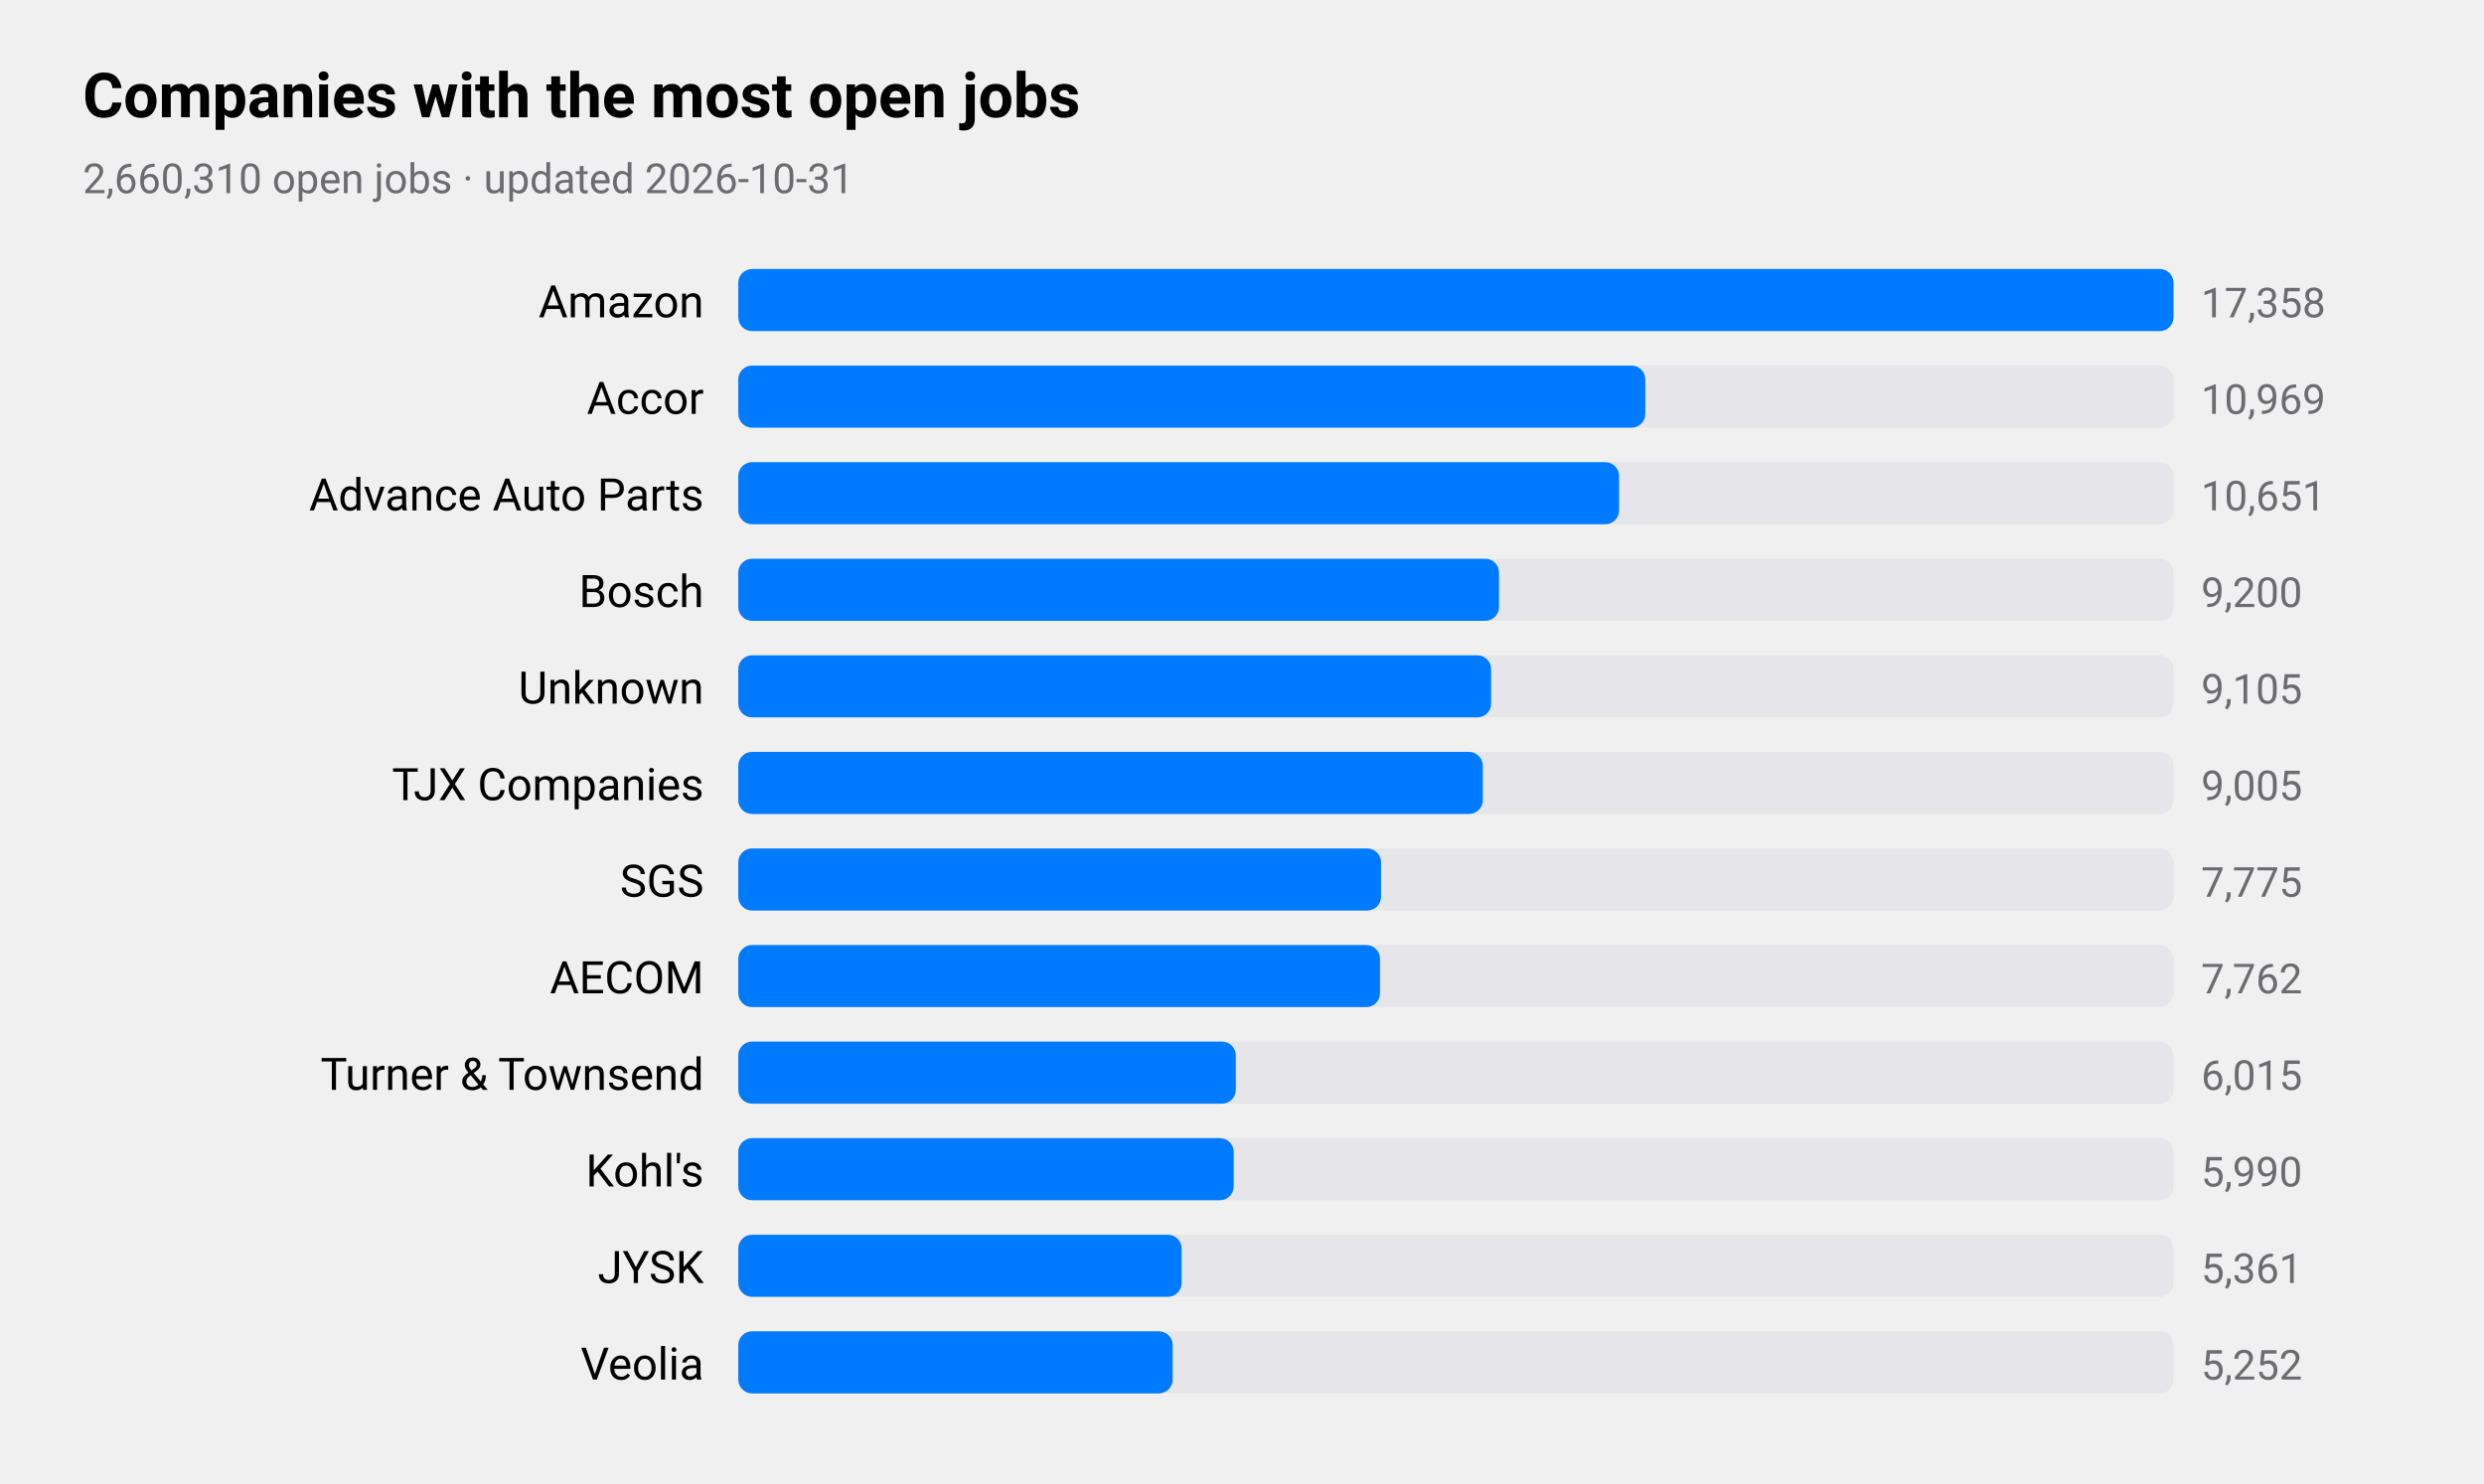
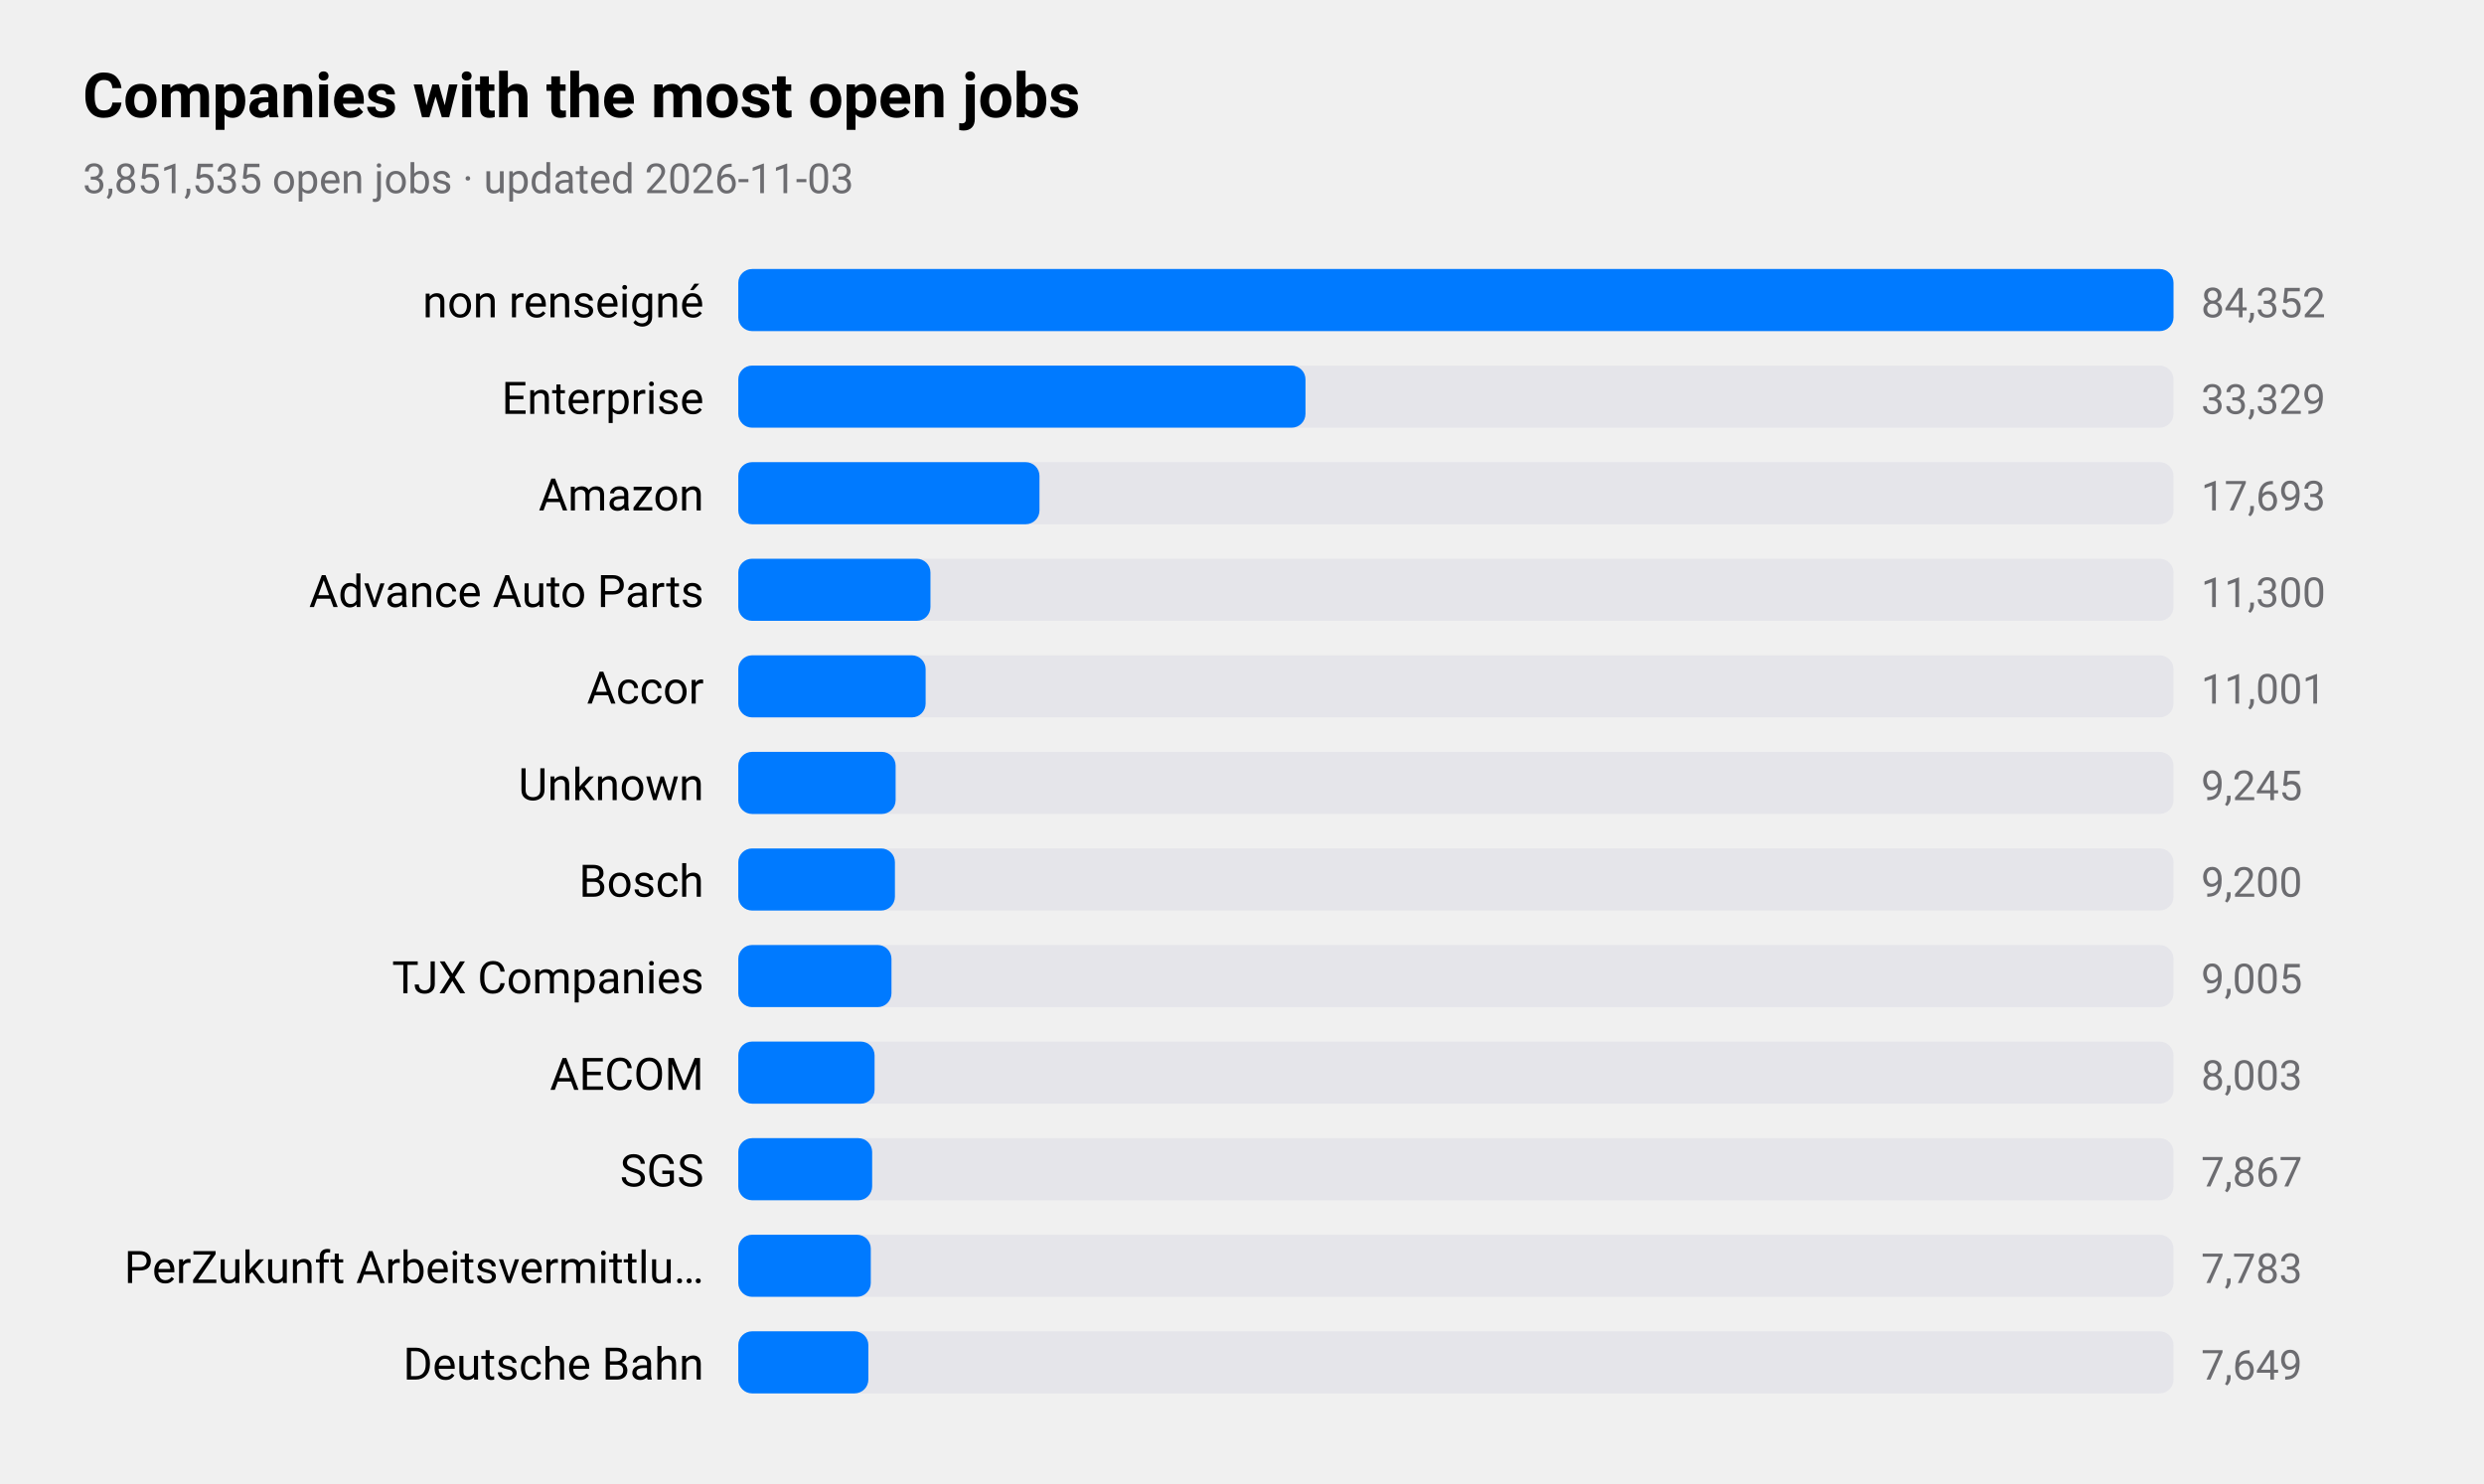
<svg xmlns="http://www.w3.org/2000/svg" viewBox="0 0 720 430" width="720" height="430" role="img" aria-label="Companies with the most open jobs">
  <style>
text{font-family:-apple-system,BlinkMacSystemFont,"SF Pro Text","Helvetica Neue","Segoe UI",Roboto,sans-serif;fill:#000}
.sub,.val,.axis{fill:#6c6c70}.bar{fill:#007aff}.track{fill:#e5e5ea}.grid{stroke:#d1d1d6}
.l1{fill:none;stroke:#007aff;stroke-width:2.5}.d1{fill:#007aff}.l2{fill:none;stroke:#ff9500;stroke-width:2.5}.d2{fill:#ff9500}
.l3{fill:none;stroke:#34c759;stroke-width:2.5}.d3{fill:#34c759}.l4{fill:none;stroke:#af52de;stroke-width:2.5}.d4{fill:#af52de}
.l5{fill:none;stroke:#ff3b30;stroke-width:2.5}.d5{fill:#ff3b30}.l6{fill:none;stroke:#00b8d4;stroke-width:2.5}.d6{fill:#00b8d4}
@media(prefers-color-scheme:dark){text{fill:#fff}.sub,.val,.axis{fill:#98989d}.bar{fill:#0a84ff}.track{fill:#2c2c2e}.grid{stroke:#38383a}
.l1{stroke:#0a84ff}.d1{fill:#0a84ff}.l2{stroke:#ff9f0a}.d2{fill:#ff9f0a}
.l3{stroke:#30d158}.d3{fill:#30d158}.l4{stroke:#bf5af2}.d4{fill:#bf5af2}.l5{stroke:#ff453a}.d5{fill:#ff453a}.l6{stroke:#40cbe0}.d6{fill:#40cbe0}}
</style>
  <text x="24" y="34" font-size="18" font-weight="600">Companies with the most open jobs</text>
-   <text class="sub" x="24" y="56" font-size="12">2,660,310 open jobs · updated 2026-10-31</text>
-   <text x="204" y="92" font-size="13" text-anchor="end">Amazon</text>
+   <text class="sub" x="24" y="56" font-size="12">3,851,535 open jobs · updated 2026-11-03</text>
+   <text x="204" y="92" font-size="13" text-anchor="end">non renseigné</text>
  <rect class="track" x="214" y="78" width="416" height="18" rx="4" />
  <rect class="bar" x="214" y="78" width="416.0" height="18" rx="4" />
-   <text class="val" x="638" y="92" font-size="12">17,358</text>
-   <text x="204" y="120" font-size="13" text-anchor="end">Accor</text>
+   <text class="val" x="638" y="92" font-size="12">84,352</text>
+   <text x="204" y="120" font-size="13" text-anchor="end">Enterprise</text>
  <rect class="track" x="214" y="106" width="416" height="18" rx="4" />
-   <rect class="bar" x="214" y="106" width="262.9" height="18" rx="4" />
-   <text class="val" x="638" y="120" font-size="12">10,969</text>
-   <text x="204" y="148" font-size="13" text-anchor="end">Advance Auto Parts</text>
+   <rect class="bar" x="214" y="106" width="164.4" height="18" rx="4" />
+   <text class="val" x="638" y="120" font-size="12">33,329</text>
+   <text x="204" y="148" font-size="13" text-anchor="end">Amazon</text>
  <rect class="track" x="214" y="134" width="416" height="18" rx="4" />
-   <rect class="bar" x="214" y="134" width="255.3" height="18" rx="4" />
-   <text class="val" x="638" y="148" font-size="12">10,651</text>
-   <text x="204" y="176" font-size="13" text-anchor="end">Bosch</text>
+   <rect class="bar" x="214" y="134" width="87.3" height="18" rx="4" />
+   <text class="val" x="638" y="148" font-size="12">17,693</text>
+   <text x="204" y="176" font-size="13" text-anchor="end">Advance Auto Parts</text>
  <rect class="track" x="214" y="162" width="416" height="18" rx="4" />
-   <rect class="bar" x="214" y="162" width="220.5" height="18" rx="4" />
-   <text class="val" x="638" y="176" font-size="12">9,200</text>
-   <text x="204" y="204" font-size="13" text-anchor="end">Unknown</text>
+   <rect class="bar" x="214" y="162" width="55.7" height="18" rx="4" />
+   <text class="val" x="638" y="176" font-size="12">11,300</text>
+   <text x="204" y="204" font-size="13" text-anchor="end">Accor</text>
  <rect class="track" x="214" y="190" width="416" height="18" rx="4" />
-   <rect class="bar" x="214" y="190" width="218.2" height="18" rx="4" />
-   <text class="val" x="638" y="204" font-size="12">9,105</text>
-   <text x="204" y="232" font-size="13" text-anchor="end">TJX Companies</text>
+   <rect class="bar" x="214" y="190" width="54.3" height="18" rx="4" />
+   <text class="val" x="638" y="204" font-size="12">11,001</text>
+   <text x="204" y="232" font-size="13" text-anchor="end">Unknown</text>
  <rect class="track" x="214" y="218" width="416" height="18" rx="4" />
-   <rect class="bar" x="214" y="218" width="215.8" height="18" rx="4" />
-   <text class="val" x="638" y="232" font-size="12">9,005</text>
-   <text x="204" y="260" font-size="13" text-anchor="end">SGS</text>
+   <rect class="bar" x="214" y="218" width="45.6" height="18" rx="4" />
+   <text class="val" x="638" y="232" font-size="12">9,245</text>
+   <text x="204" y="260" font-size="13" text-anchor="end">Bosch</text>
  <rect class="track" x="214" y="246" width="416" height="18" rx="4" />
-   <rect class="bar" x="214" y="246" width="186.3" height="18" rx="4" />
-   <text class="val" x="638" y="260" font-size="12">7,775</text>
-   <text x="204" y="288" font-size="13" text-anchor="end">AECOM</text>
+   <rect class="bar" x="214" y="246" width="45.4" height="18" rx="4" />
+   <text class="val" x="638" y="260" font-size="12">9,200</text>
+   <text x="204" y="288" font-size="13" text-anchor="end">TJX Companies</text>
  <rect class="track" x="214" y="274" width="416" height="18" rx="4" />
-   <rect class="bar" x="214" y="274" width="186.0" height="18" rx="4" />
-   <text class="val" x="638" y="288" font-size="12">7,762</text>
-   <text x="204" y="316" font-size="13" text-anchor="end">Turner &amp; Townsend</text>
+   <rect class="bar" x="214" y="274" width="44.4" height="18" rx="4" />
+   <text class="val" x="638" y="288" font-size="12">9,005</text>
+   <text x="204" y="316" font-size="13" text-anchor="end">AECOM</text>
  <rect class="track" x="214" y="302" width="416" height="18" rx="4" />
-   <rect class="bar" x="214" y="302" width="144.2" height="18" rx="4" />
-   <text class="val" x="638" y="316" font-size="12">6,015</text>
-   <text x="204" y="344" font-size="13" text-anchor="end">Kohl's</text>
+   <rect class="bar" x="214" y="302" width="39.5" height="18" rx="4" />
+   <text class="val" x="638" y="316" font-size="12">8,003</text>
+   <text x="204" y="344" font-size="13" text-anchor="end">SGS</text>
  <rect class="track" x="214" y="330" width="416" height="18" rx="4" />
-   <rect class="bar" x="214" y="330" width="143.6" height="18" rx="4" />
-   <text class="val" x="638" y="344" font-size="12">5,990</text>
-   <text x="204" y="372" font-size="13" text-anchor="end">JYSK</text>
+   <rect class="bar" x="214" y="330" width="38.8" height="18" rx="4" />
+   <text class="val" x="638" y="344" font-size="12">7,867</text>
+   <text x="204" y="372" font-size="13" text-anchor="end">PerZukunft Arbeitsvermittlu…</text>
  <rect class="track" x="214" y="358" width="416" height="18" rx="4" />
-   <rect class="bar" x="214" y="358" width="128.5" height="18" rx="4" />
-   <text class="val" x="638" y="372" font-size="12">5,361</text>
-   <text x="204" y="400" font-size="13" text-anchor="end">Veolia</text>
+   <rect class="bar" x="214" y="358" width="38.4" height="18" rx="4" />
+   <text class="val" x="638" y="372" font-size="12">7,783</text>
+   <text x="204" y="400" font-size="13" text-anchor="end">Deutsche Bahn</text>
  <rect class="track" x="214" y="386" width="416" height="18" rx="4" />
-   <rect class="bar" x="214" y="386" width="125.9" height="18" rx="4" />
-   <text class="val" x="638" y="400" font-size="12">5,252</text>
+   <rect class="bar" x="214" y="386" width="37.7" height="18" rx="4" />
+   <text class="val" x="638" y="400" font-size="12">7,649</text>
</svg>
